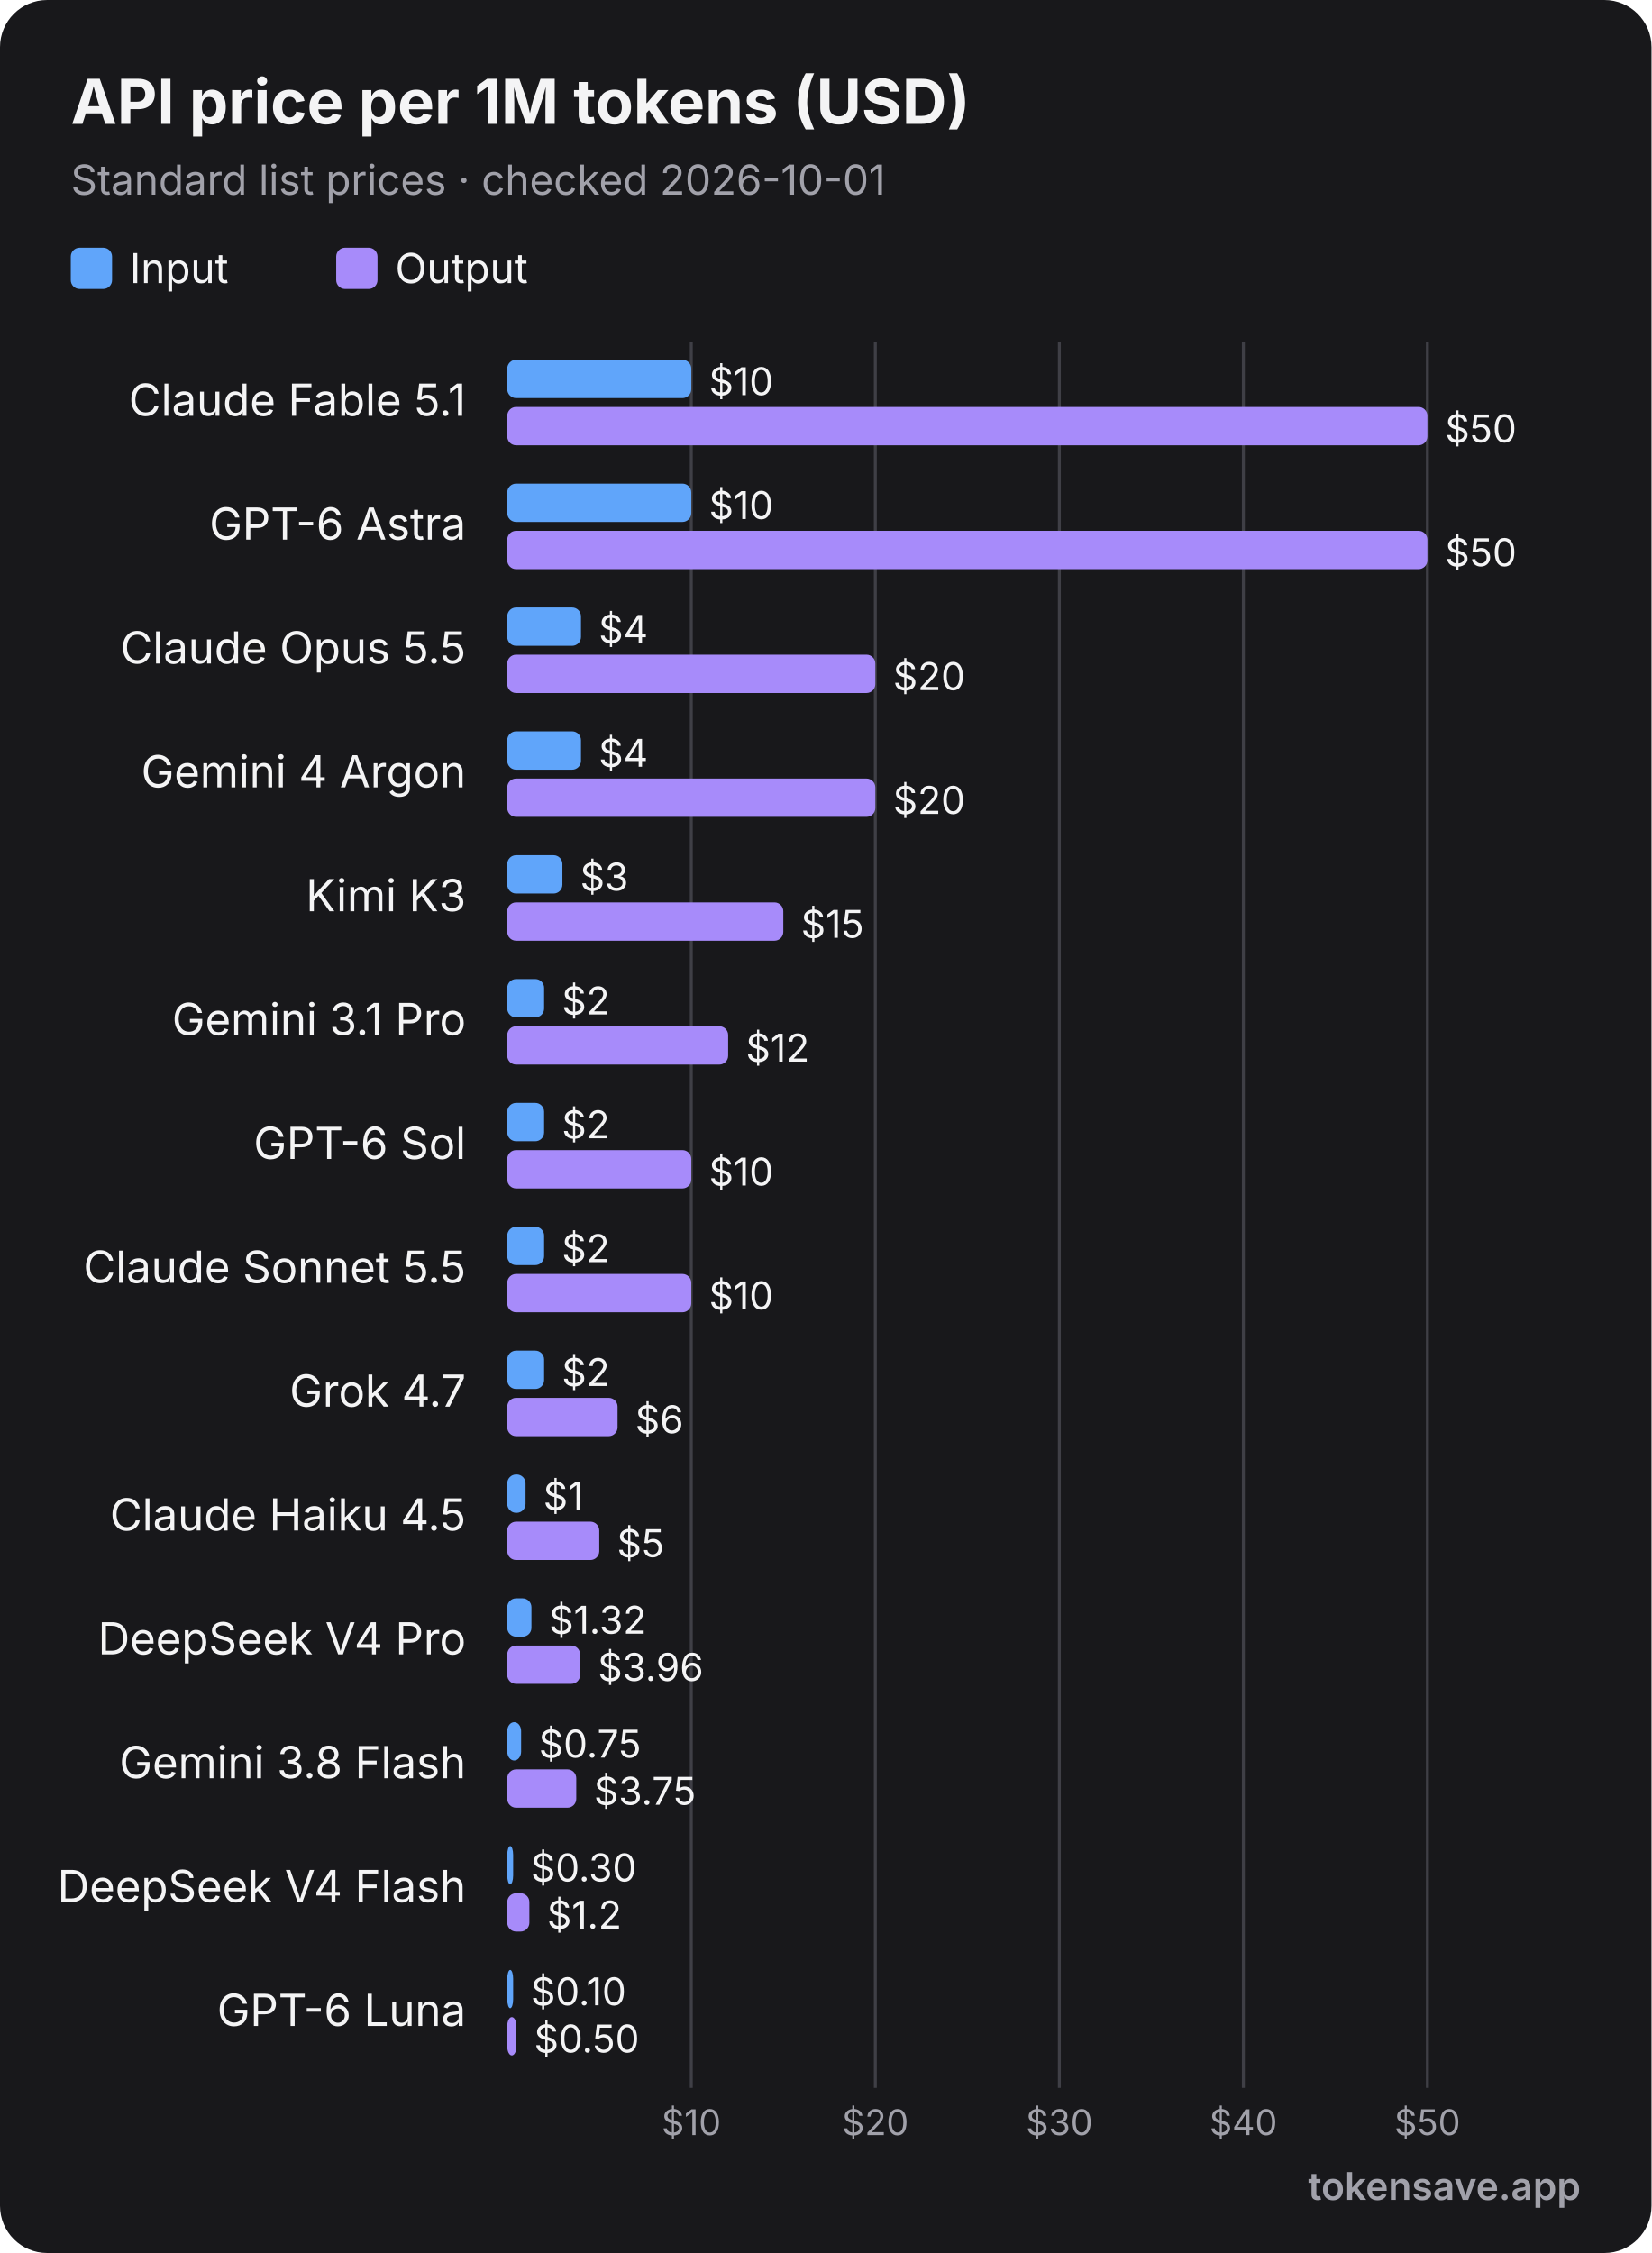
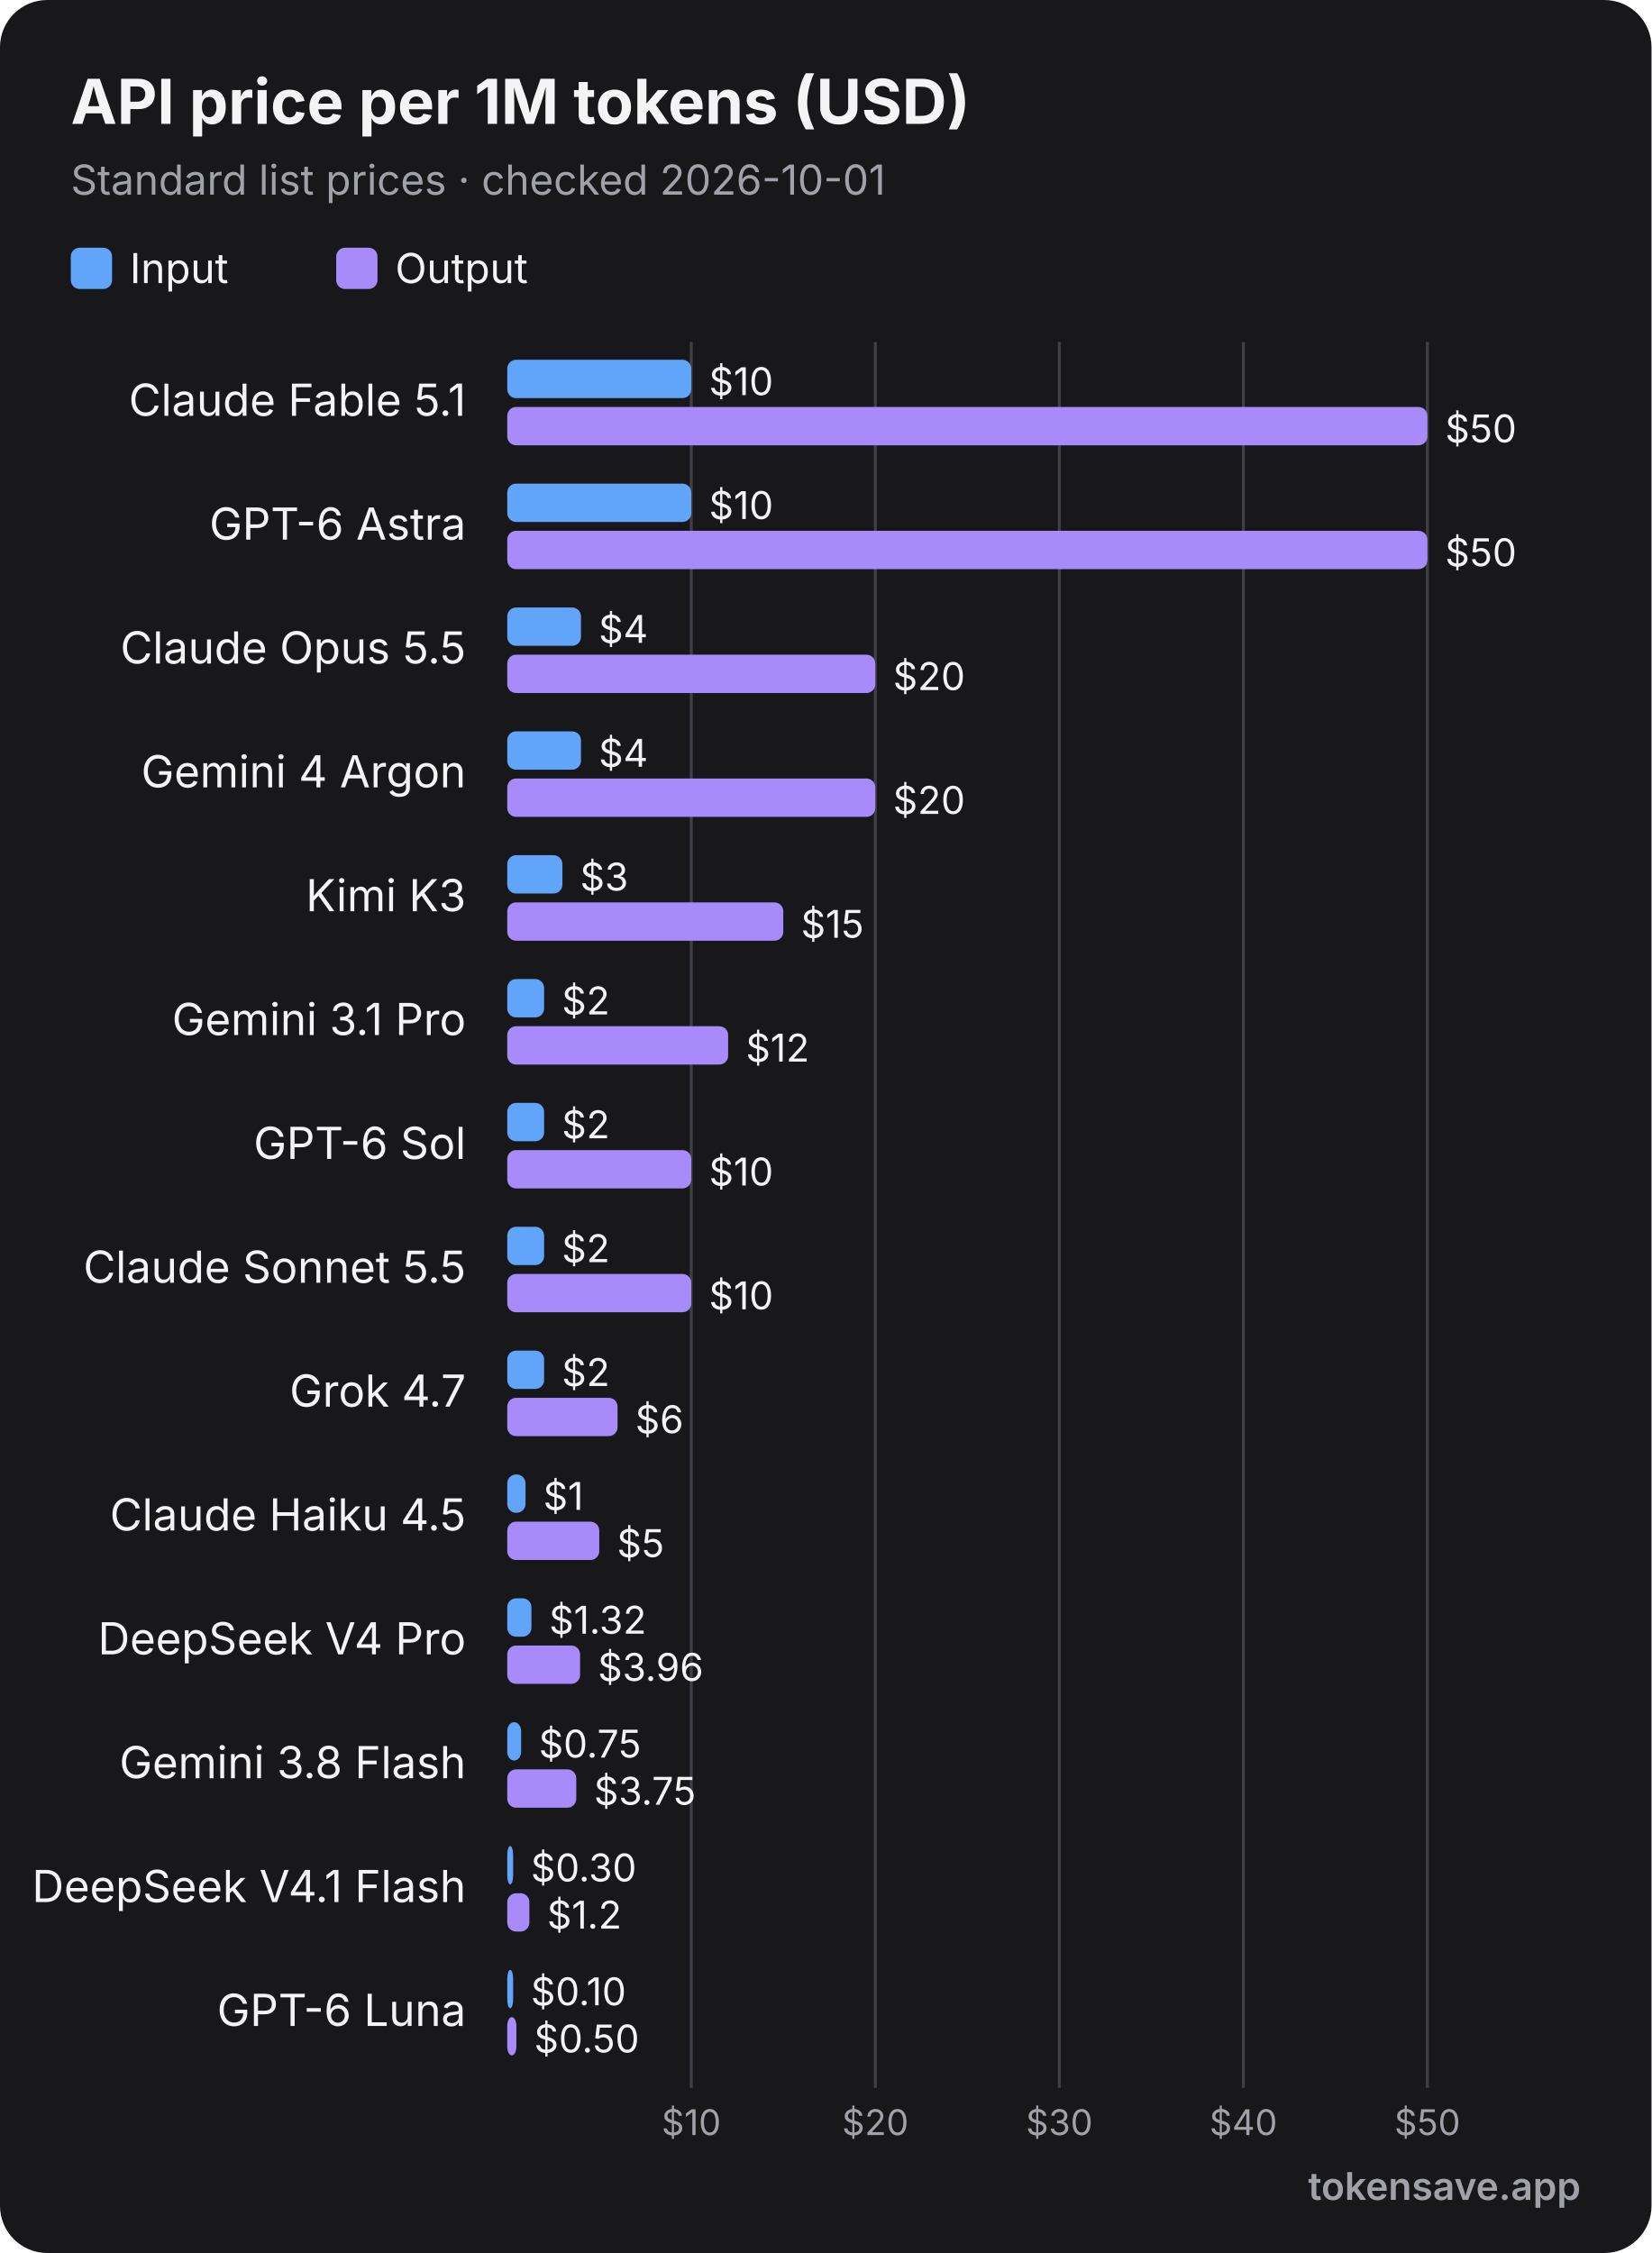
<svg xmlns="http://www.w3.org/2000/svg" viewBox="0 0 560 764" width="560" height="764" role="img" font-family="Inter, 'Segoe UI', Helvetica, Arial, sans-serif">
  <rect width="560" height="764" rx="16" fill="#18181b" />
  <text x="24" y="42" font-size="21" font-weight="700" fill="#f4f4f5">API price per 1M tokens (USD)</text>
  <text x="24" y="66" font-size="14" fill="#a1a1aa">Standard list prices · checked 2026-10-01</text>
  <rect x="24" y="84" width="14" height="14" rx="3" fill="#60a5fa" />
  <text x="44" y="96" font-size="14" fill="#f4f4f5">Input</text>
  <rect x="114" y="84" width="14" height="14" rx="3" fill="#a78bfa" />
  <text x="134" y="96" font-size="14" fill="#f4f4f5">Output</text>
  <line x1="234.4" y1="116" x2="234.4" y2="708" stroke="#3f3f46" stroke-width="1" />
  <text x="234.4" y="724" text-anchor="middle" font-size="12" fill="#a1a1aa">$10</text>
  <line x1="296.8" y1="116" x2="296.8" y2="708" stroke="#3f3f46" stroke-width="1" />
  <text x="296.8" y="724" text-anchor="middle" font-size="12" fill="#a1a1aa">$20</text>
  <line x1="359.2" y1="116" x2="359.2" y2="708" stroke="#3f3f46" stroke-width="1" />
  <text x="359.2" y="724" text-anchor="middle" font-size="12" fill="#a1a1aa">$30</text>
  <line x1="421.6" y1="116" x2="421.6" y2="708" stroke="#3f3f46" stroke-width="1" />
  <text x="421.6" y="724" text-anchor="middle" font-size="12" fill="#a1a1aa">$40</text>
  <line x1="484.0" y1="116" x2="484.0" y2="708" stroke="#3f3f46" stroke-width="1" />
  <text x="484.0" y="724" text-anchor="middle" font-size="12" fill="#a1a1aa">$50</text>
  <text x="158" y="141" text-anchor="end" font-size="15" font-weight="400" fill="#f4f4f5">Claude Fable 5.1</text>
  <rect x="172" y="122" width="62.4" height="13" rx="3" fill="#60a5fa" />
  <text x="240.4" y="134" font-size="13" fill="#f4f4f5">$10</text>
  <rect x="172" y="138" width="312.0" height="13" rx="3" fill="#a78bfa" />
  <text x="490.0" y="150" font-size="13" fill="#f4f4f5">$50</text>
  <text x="158" y="183" text-anchor="end" font-size="15" font-weight="400" fill="#f4f4f5">GPT-6 Astra</text>
  <rect x="172" y="164" width="62.4" height="13" rx="3" fill="#60a5fa" />
  <text x="240.4" y="176" font-size="13" fill="#f4f4f5">$10</text>
  <rect x="172" y="180" width="312.0" height="13" rx="3" fill="#a78bfa" />
  <text x="490.0" y="192" font-size="13" fill="#f4f4f5">$50</text>
  <text x="158" y="225" text-anchor="end" font-size="15" font-weight="400" fill="#f4f4f5">Claude Opus 5.5</text>
  <rect x="172" y="206" width="25.0" height="13" rx="3" fill="#60a5fa" />
  <text x="203.0" y="218" font-size="13" fill="#f4f4f5">$4</text>
  <rect x="172" y="222" width="124.8" height="13" rx="3" fill="#a78bfa" />
  <text x="302.8" y="234" font-size="13" fill="#f4f4f5">$20</text>
  <text x="158" y="267" text-anchor="end" font-size="15" font-weight="400" fill="#f4f4f5">Gemini 4 Argon</text>
  <rect x="172" y="248" width="25.0" height="13" rx="3" fill="#60a5fa" />
  <text x="203.0" y="260" font-size="13" fill="#f4f4f5">$4</text>
  <rect x="172" y="264" width="124.8" height="13" rx="3" fill="#a78bfa" />
  <text x="302.8" y="276" font-size="13" fill="#f4f4f5">$20</text>
  <text x="158" y="309" text-anchor="end" font-size="15" font-weight="400" fill="#f4f4f5">Kimi K3</text>
  <rect x="172" y="290" width="18.7" height="13" rx="3" fill="#60a5fa" />
  <text x="196.7" y="302" font-size="13" fill="#f4f4f5">$3</text>
  <rect x="172" y="306" width="93.6" height="13" rx="3" fill="#a78bfa" />
  <text x="271.6" y="318" font-size="13" fill="#f4f4f5">$15</text>
  <text x="158" y="351" text-anchor="end" font-size="15" font-weight="400" fill="#f4f4f5">Gemini 3.1 Pro</text>
  <rect x="172" y="332" width="12.5" height="13" rx="3" fill="#60a5fa" />
  <text x="190.5" y="344" font-size="13" fill="#f4f4f5">$2</text>
  <rect x="172" y="348" width="74.9" height="13" rx="3" fill="#a78bfa" />
  <text x="252.9" y="360" font-size="13" fill="#f4f4f5">$12</text>
  <text x="158" y="393" text-anchor="end" font-size="15" font-weight="400" fill="#f4f4f5">GPT-6 Sol</text>
  <rect x="172" y="374" width="12.5" height="13" rx="3" fill="#60a5fa" />
  <text x="190.5" y="386" font-size="13" fill="#f4f4f5">$2</text>
  <rect x="172" y="390" width="62.4" height="13" rx="3" fill="#a78bfa" />
  <text x="240.4" y="402" font-size="13" fill="#f4f4f5">$10</text>
  <text x="158" y="435" text-anchor="end" font-size="15" font-weight="400" fill="#f4f4f5">Claude Sonnet 5.5</text>
  <rect x="172" y="416" width="12.5" height="13" rx="3" fill="#60a5fa" />
  <text x="190.5" y="428" font-size="13" fill="#f4f4f5">$2</text>
  <rect x="172" y="432" width="62.4" height="13" rx="3" fill="#a78bfa" />
  <text x="240.4" y="444" font-size="13" fill="#f4f4f5">$10</text>
  <text x="158" y="477" text-anchor="end" font-size="15" font-weight="400" fill="#f4f4f5">Grok 4.7</text>
  <rect x="172" y="458" width="12.5" height="13" rx="3" fill="#60a5fa" />
  <text x="190.5" y="470" font-size="13" fill="#f4f4f5">$2</text>
  <rect x="172" y="474" width="37.4" height="13" rx="3" fill="#a78bfa" />
  <text x="215.4" y="486" font-size="13" fill="#f4f4f5">$6</text>
  <text x="158" y="519" text-anchor="end" font-size="15" font-weight="400" fill="#f4f4f5">Claude Haiku 4.5</text>
  <rect x="172" y="500" width="6.2" height="13" rx="3" fill="#60a5fa" />
  <text x="184.2" y="512" font-size="13" fill="#f4f4f5">$1</text>
  <rect x="172" y="516" width="31.2" height="13" rx="3" fill="#a78bfa" />
  <text x="209.2" y="528" font-size="13" fill="#f4f4f5">$5</text>
  <text x="158" y="561" text-anchor="end" font-size="15" font-weight="400" fill="#f4f4f5">DeepSeek V4 Pro</text>
  <rect x="172" y="542" width="8.2" height="13" rx="3" fill="#60a5fa" />
  <text x="186.2" y="554" font-size="13" fill="#f4f4f5">$1.32</text>
  <rect x="172" y="558" width="24.7" height="13" rx="3" fill="#a78bfa" />
  <text x="202.7" y="570" font-size="13" fill="#f4f4f5">$3.96</text>
  <text x="158" y="603" text-anchor="end" font-size="15" font-weight="400" fill="#f4f4f5">Gemini 3.8 Flash</text>
  <rect x="172" y="584" width="4.7" height="13" rx="3" fill="#60a5fa" />
  <text x="182.7" y="596" font-size="13" fill="#f4f4f5">$0.75</text>
  <rect x="172" y="600" width="23.4" height="13" rx="3" fill="#a78bfa" />
  <text x="201.4" y="612" font-size="13" fill="#f4f4f5">$3.75</text>
-   <text x="158" y="645" text-anchor="end" font-size="15" font-weight="400" fill="#f4f4f5">DeepSeek V4 Flash</text>
+   <text x="158" y="645" text-anchor="end" font-size="15" font-weight="400" fill="#f4f4f5">DeepSeek V4.1 Flash</text>
  <rect x="172" y="626" width="2.0" height="13" rx="3" fill="#60a5fa" />
  <text x="180.0" y="638" font-size="13" fill="#f4f4f5">$0.30</text>
  <rect x="172" y="642" width="7.5" height="13" rx="3" fill="#a78bfa" />
  <text x="185.5" y="654" font-size="13" fill="#f4f4f5">$1.2</text>
  <text x="158" y="687" text-anchor="end" font-size="15" font-weight="400" fill="#f4f4f5">GPT-6 Luna</text>
  <rect x="172" y="668" width="2.0" height="13" rx="3" fill="#60a5fa" />
  <text x="180.0" y="680" font-size="13" fill="#f4f4f5">$0.10</text>
  <rect x="172" y="684" width="3.1" height="13" rx="3" fill="#a78bfa" />
  <text x="181.1" y="696" font-size="13" fill="#f4f4f5">$0.50</text>
  <text x="536" y="746" text-anchor="end" font-size="13" font-weight="600" fill="#a1a1aa">tokensave.app</text>
</svg>
